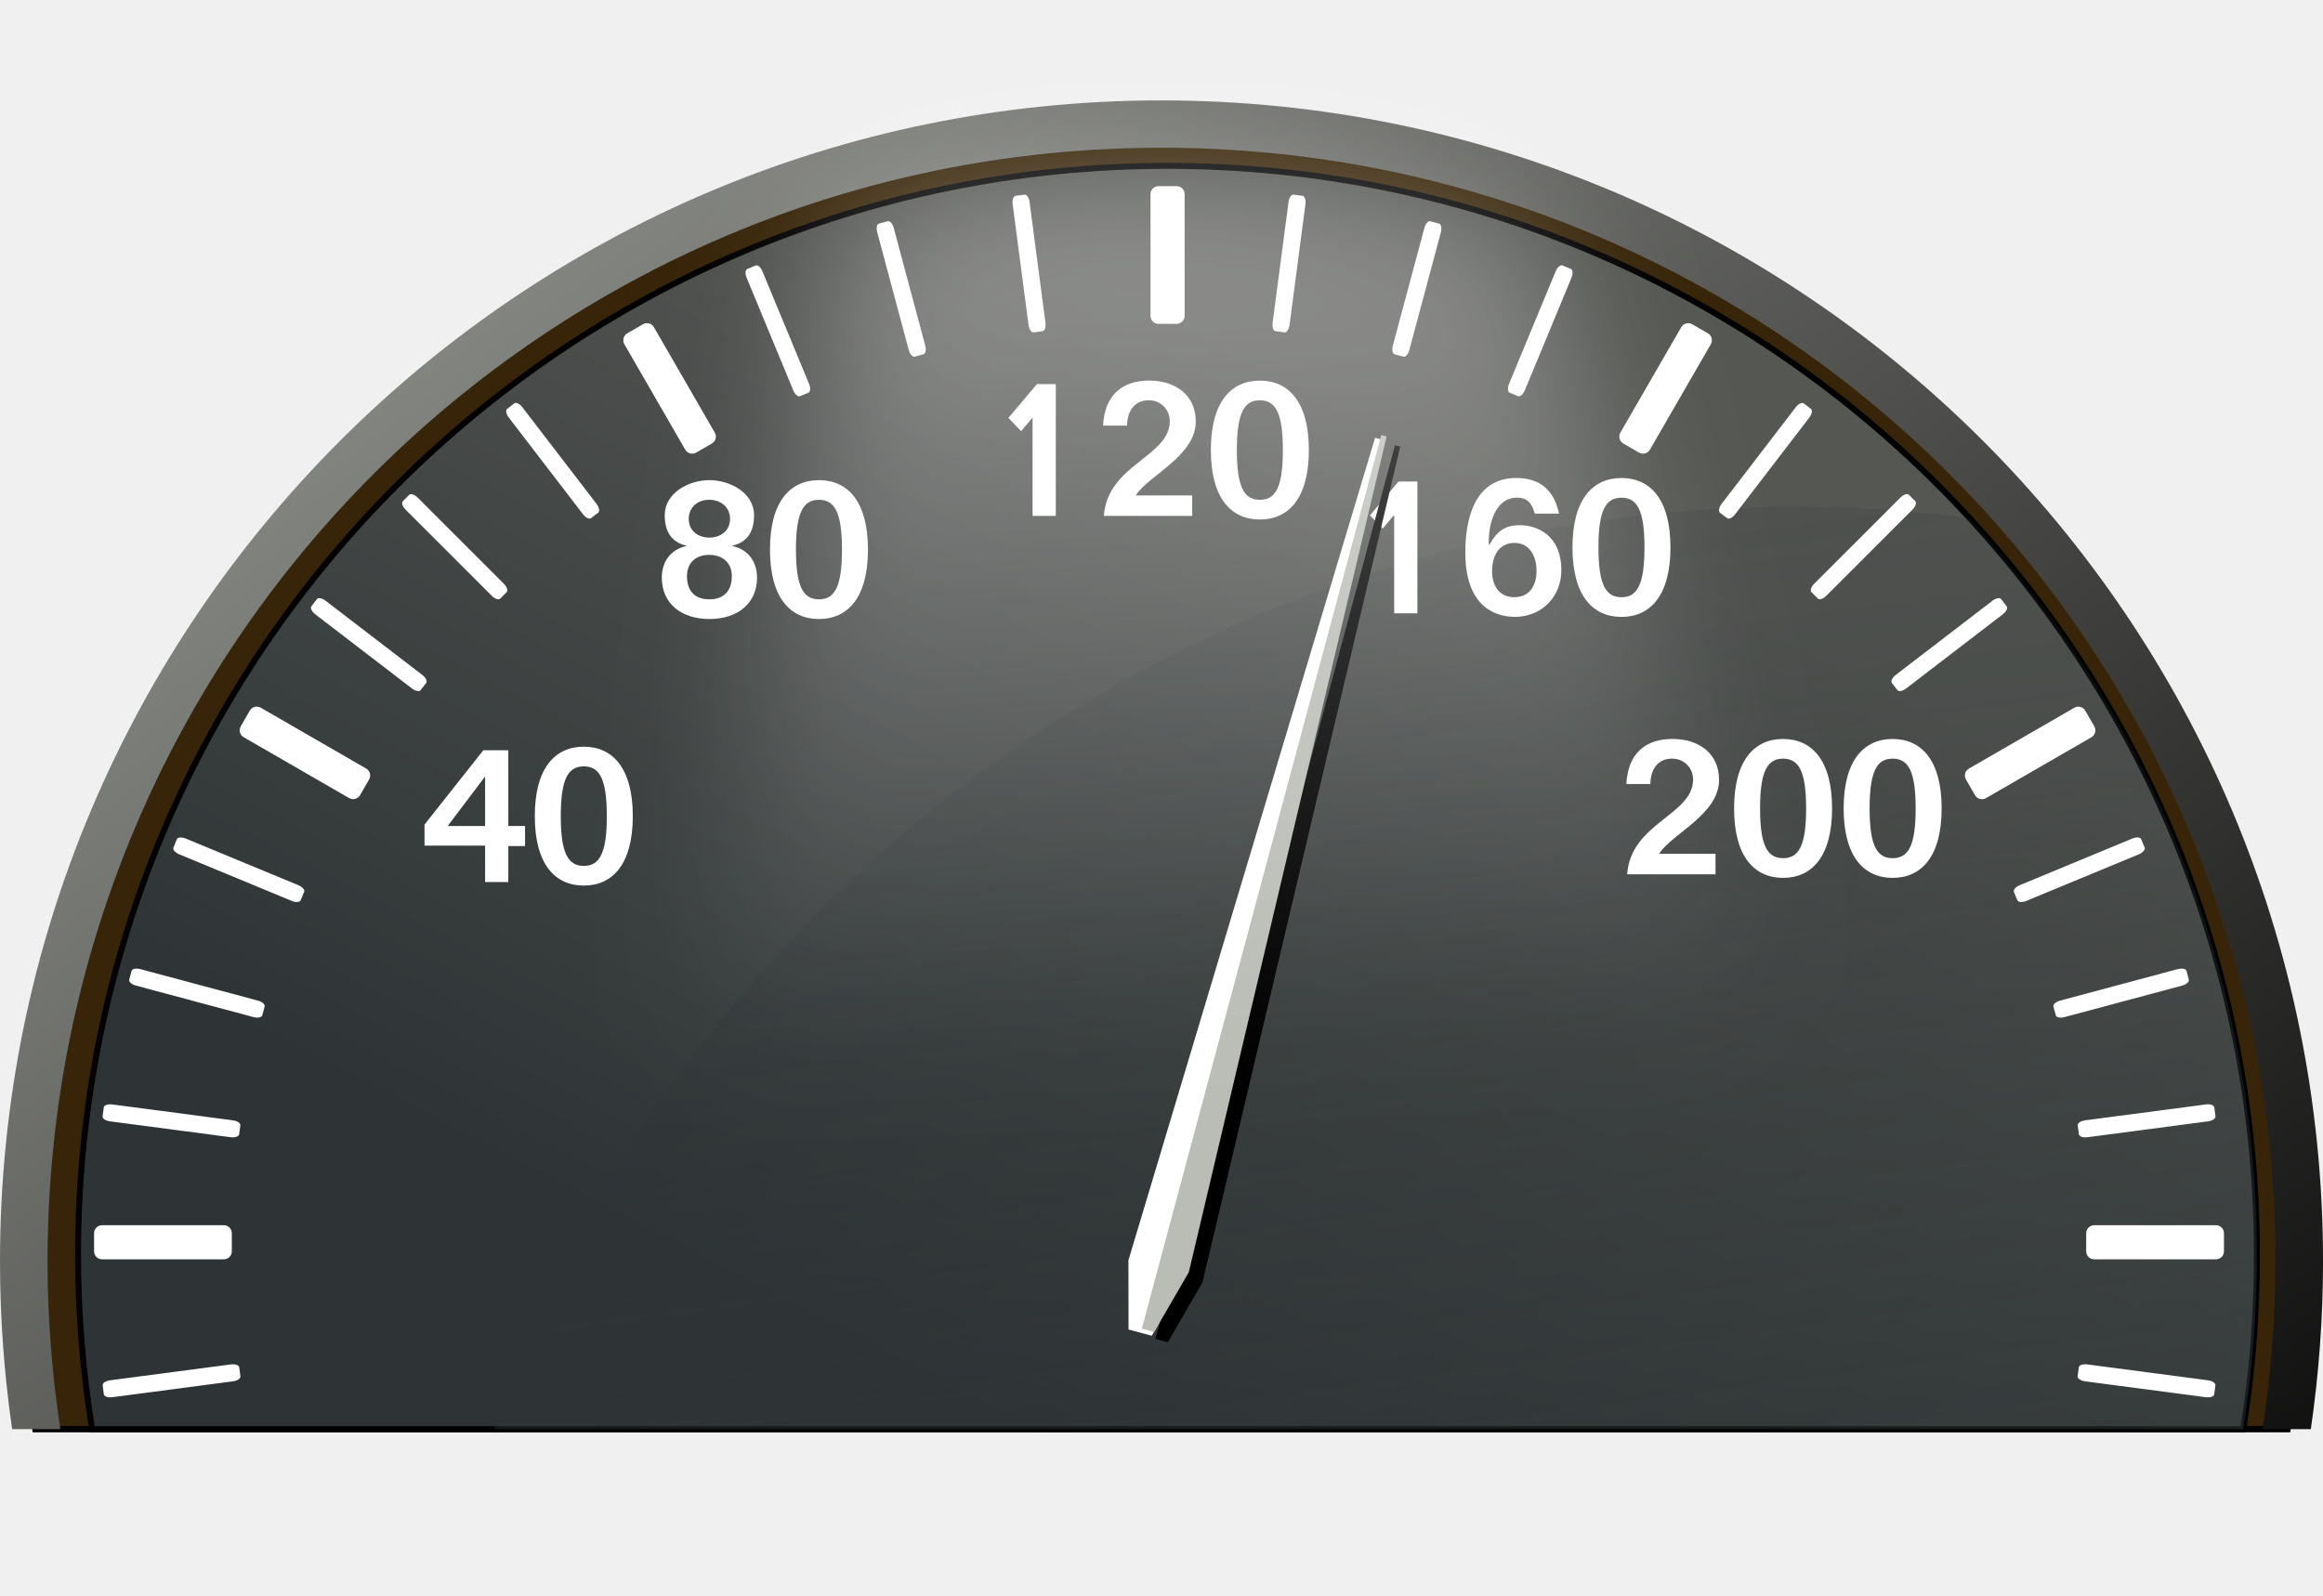
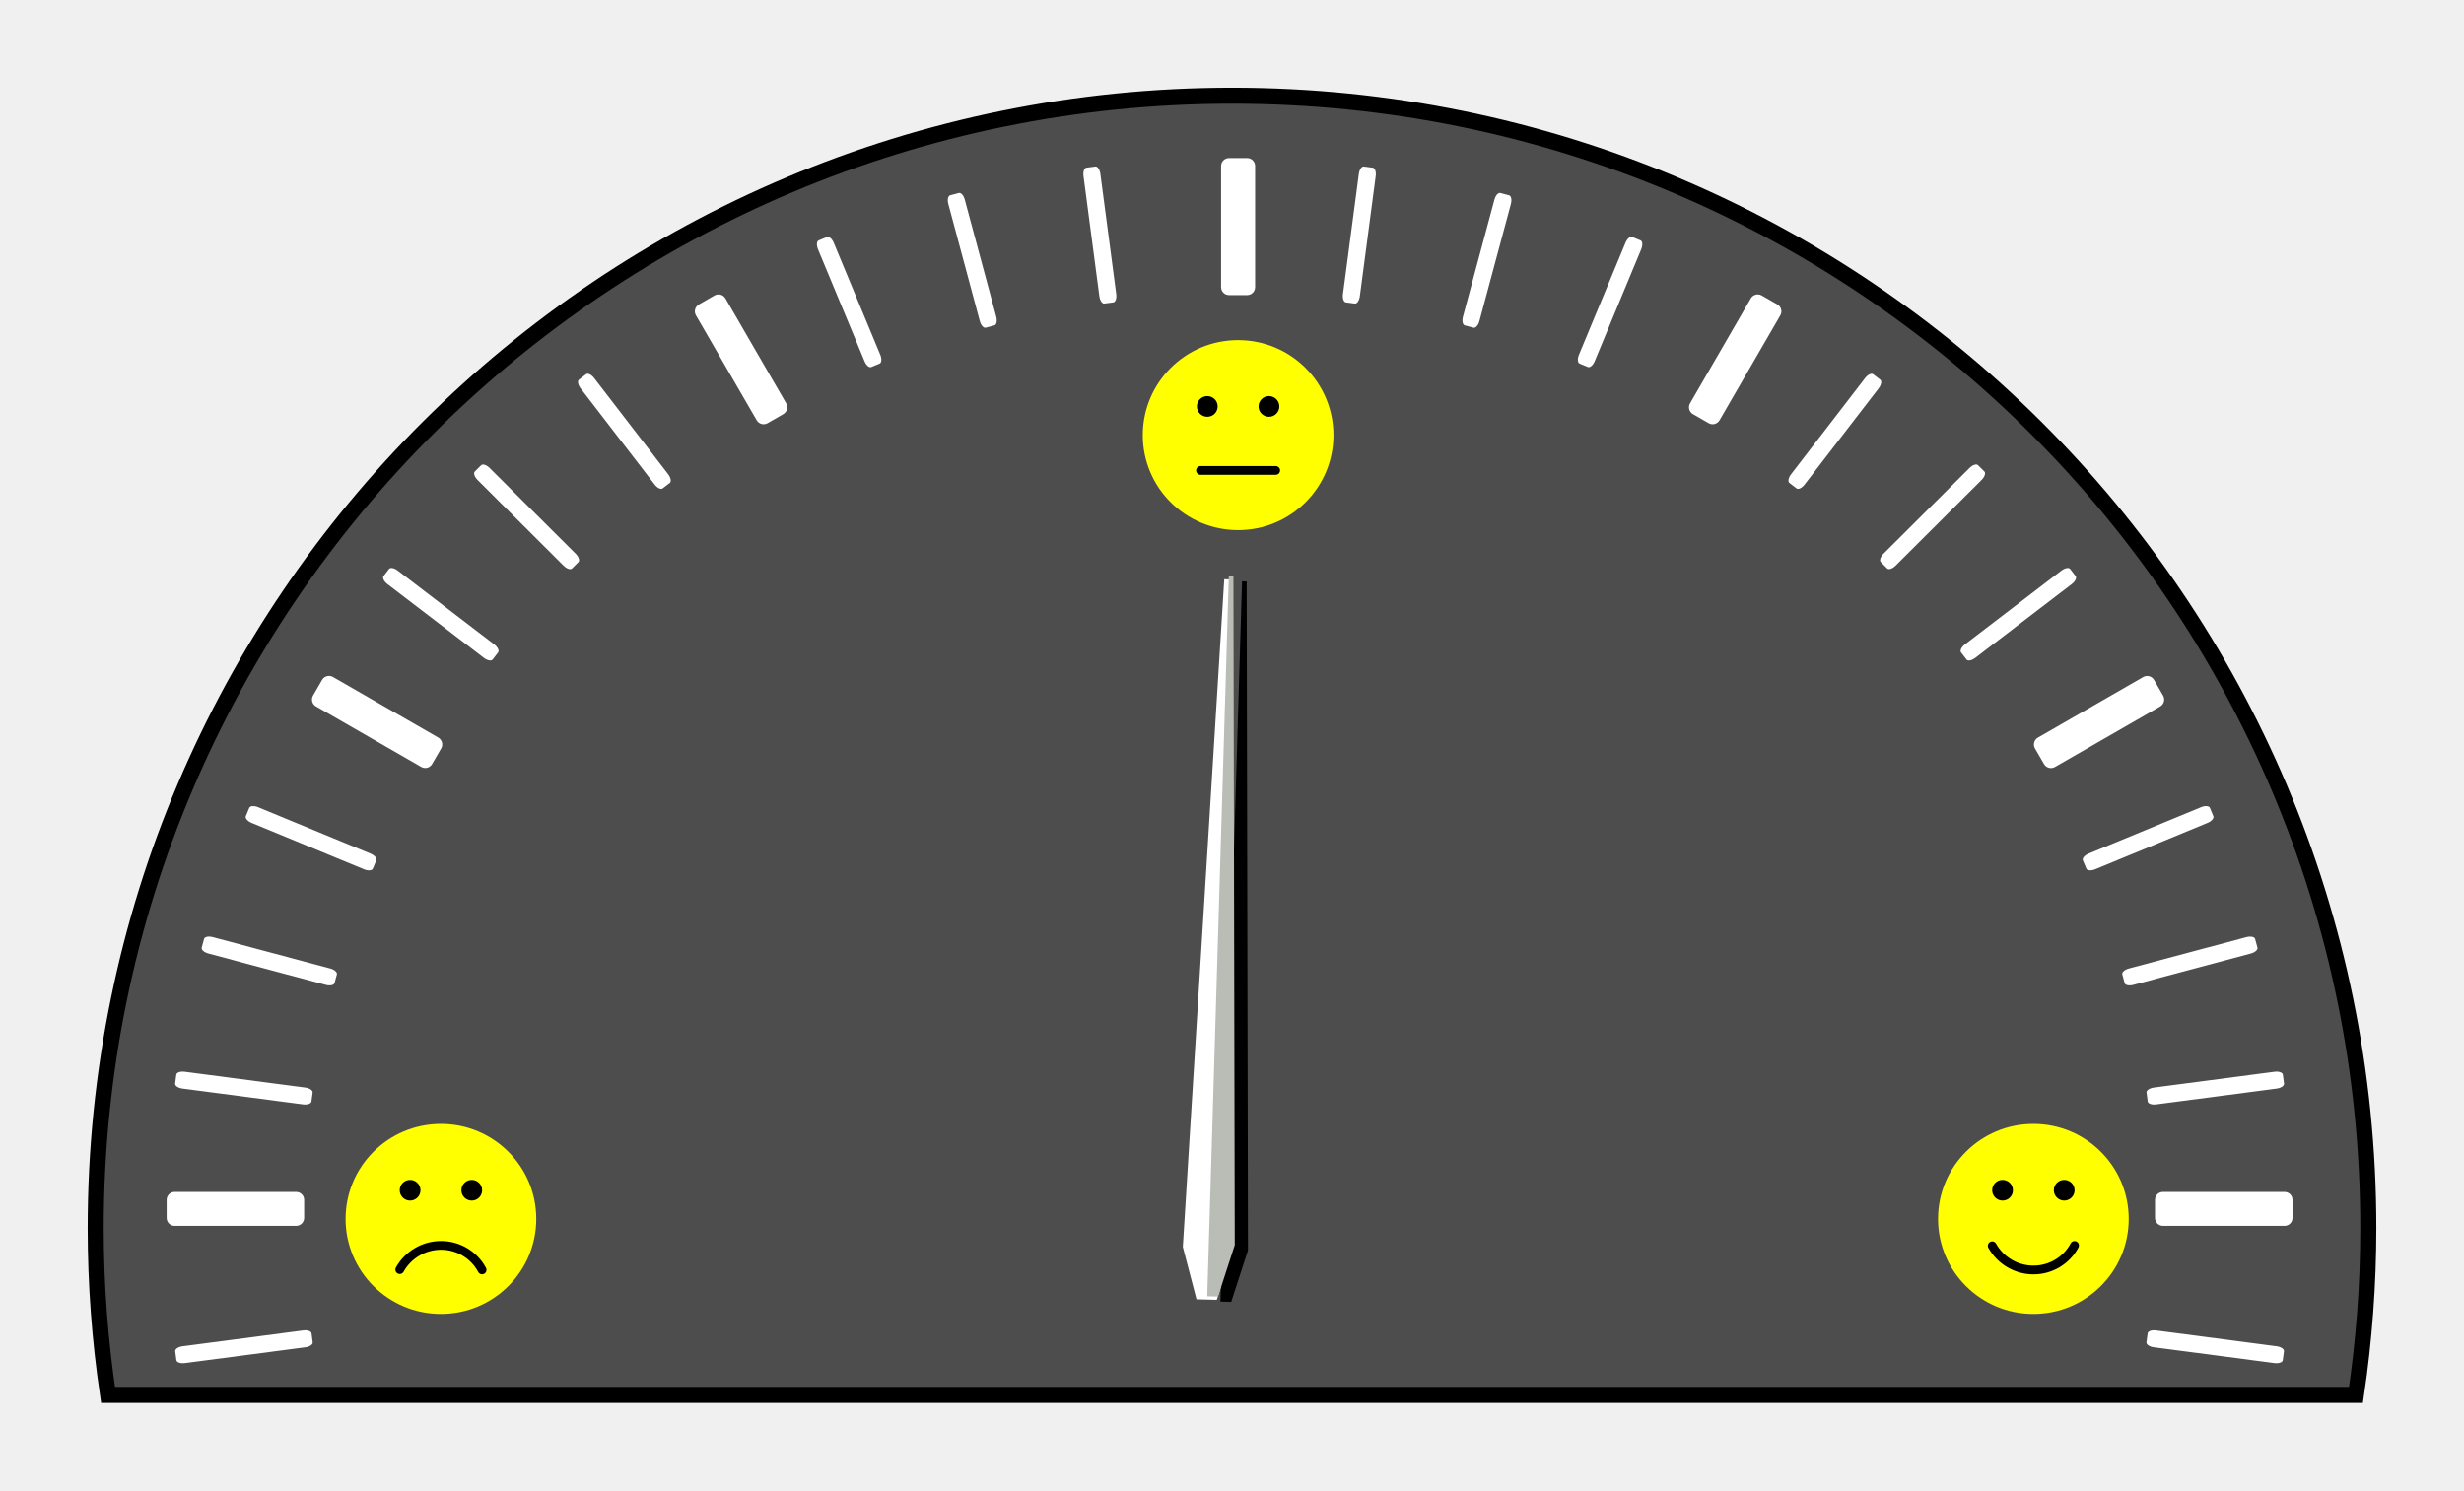
- <svg xmlns="http://www.w3.org/2000/svg" id="svg2" viewBox="0 0 340.5 233.86" version="1.1">
-   <defs id="defs4">
-     <linearGradient id="linearGradient3749" y2="304.05" gradientUnits="userSpaceOnUse" x2="360" gradientTransform="matrix(.87329 0 0 .87329 46.505 57.808)" y1="463.79" x1="276.98">
-       <stop id="stop3755" style="stop-color:#2e3436" offset="0" />
-       <stop id="stop3757" style="stop-color:#555753" offset="1" />
-     </linearGradient>
-     <linearGradient id="linearGradient4030" y2="706.16" gradientUnits="userSpaceOnUse" x2="335.56" gradientTransform="translate(12,-403)" y1="983.84" x1="373.78">
-       <stop id="stop3721" style="stop-color:#2e3436;stop-opacity:.751" offset="0" />
-       <stop id="stop3723" style="stop-color:#2e3436;stop-opacity:0" offset="1" />
-     </linearGradient>
-     <linearGradient id="linearGradient4284" y2="575.36" gradientUnits="userSpaceOnUse" x2="488" y1="293.56" x1="279">
-       <stop id="stop4280" style="stop-color:#888a85" offset="0" />
-       <stop id="stop4282" style="stop-color:#000000" offset="1" />
-     </linearGradient>
-     <linearGradient id="linearGradient4330" y2="434.35" gradientUnits="userSpaceOnUse" x2="358.65" y1="114.74" x1="345.07">
-       <stop id="stop4326" style="stop-color:#ffffff;stop-opacity:.904" offset="0" />
-       <stop id="stop4328" style="stop-color:#ffffff;stop-opacity:0" offset="1" />
-     </linearGradient>
-     <filter id="filter4336" height="1.263" width="1.263" color-interpolation-filters="sRGB" y="-.131" x="-.131">
-       <feGaussianBlur id="feGaussianBlur4338" stdDeviation="10.134" />
-     </filter>
-   </defs>
-   <g id="layer1" transform="translate(-189.75 -278.84)">
-     <path id="path2816" style="fill-rule:evenodd;color:#000000;stroke:#000000;stroke-width:.913px;fill:#382509" d="m360 296.94c-92.154 0-166.88 74.689-166.88 166.84 0 8.358 0.626 16.566 1.812 24.594h330.12c1.186-8.028 1.812-16.236 1.812-24.594 0.02-92.15-74.71-166.84-166.86-166.84z" />
-     <path id="path3688" style="block-progression:tb;fill-rule:evenodd;text-indent:0;color:#000000;text-transform:none;fill:url(#linearGradient4284)" d="m360 293.56c-93.978 0-170.25 76.241-170.25 170.22 0 8.353 0.617 16.561 1.781 24.594h7.062c-1.21-8.022-1.875-16.233-1.875-24.594 0-90.22 73.06-163.28 163.28-163.28 90.217 0 163.28 73.065 163.28 163.28 0 8.361-0.665 16.572-1.875 24.594h7.062c1.17-8.03 1.79-16.24 1.79-24.59 0-93.98-76.27-170.22-170.25-170.22z" />
-     <path id="path3694" style="fill-rule:evenodd;color:#000000;stroke:#000000;stroke-width:.873px;fill:url(#linearGradient3749)" d="m360.88 303.16c-88.193 0-159.69 71.495-159.69 159.69 0 8.695 0.725 17.213 2.062 25.531h315.31c1.337-8.317 2-16.838 2-25.531 0-88.193-71.495-159.69-159.69-159.69z" />
-     <path id="path3710" style="fill-rule:evenodd;color:#000000;fill:url(#linearGradient4030)" d="m452.56 353.16c-88.081 0-162.95 56.49-190.38 135.22h256.34c1.336-8.314 2.031-16.841 2.031-25.531 0-41.681-15.971-79.626-42.125-108.06-8.467-1.085-17.113-1.625-25.875-1.625z" />
-     <g id="flowRoot3759" style="fill:#ffffff" transform="matrix(1.1536 0 0 1.1536 2.4853 192.82)">
-       <path id="path4375" style="fill:#ffffff" d="m292.08 129.36 1.4-1.675h0.05v12.45h2.95v-16.75h-2.4l-3.625 4.3 1.625 1.675" />
-       <path id="path4377" style="fill:#ffffff" d="m305.54 128.66c0-1.75 0.875-3.225 2.75-3.225 1.6 0 2.675 1.25 2.675 2.65 0 4.55-7.925 5.5-8.375 12.05h11.225v-2.6h-7.175c1.6-2.55 7.625-5 7.625-9.4 0-3.4-2.625-5.2-5.925-5.2-3.25 0-5.65 1.675-5.85 5.725h3.05" />
-       <path id="path4379" style="fill:#ffffff" d="m322.41 125.44c2 0 2.925 1.6 2.925 6.325s-0.925 6.325-2.925 6.325-2.925-1.6-2.925-6.325 0.925-6.325 2.925-6.325m-6.225 6.325c0 6.125 2.575 8.825 6.225 8.825s6.225-2.7 6.225-8.825-2.575-8.825-6.225-8.825-6.225 2.7-6.225 8.825" />
-     </g>
-     <g id="flowRoot3787" style="fill:#ffffff" transform="matrix(1.1536 0 0 1.1536 -54.111 207.41)">
-       <path id="path4382" style="fill:#ffffff" d="m301.53 125.44c1.425 0 2.625 0.925 2.625 2.425 0 1.55-1.25 2.375-2.625 2.375-1.425 0-2.625-0.825-2.625-2.375 0-1.5 1.15-2.425 2.575-2.425h0.05m0-2.5c-2.625 0-5.675 1.625-5.675 4.45 0 1.95 0.75 3.425 2.75 3.875v0.05c-1.975 0.425-3.125 1.975-3.125 4.025 0 3.25 2.45 5.25 6.05 5.25s6.05-2 6.05-5.25c0-2.05-1.15-3.6-3.125-4.025v-0.05c2-0.45 2.75-1.925 2.75-3.875 0-2.825-3.05-4.45-5.675-4.45m0 9.5c1.5 0 2.85 0.85 2.85 2.7 0 2-1.15 2.95-2.85 2.95-1.75 0-2.85-0.95-2.85-2.95 0-1.85 1.3-2.7 2.8-2.7h0.05" />
-       <path id="path4384" style="fill:#ffffff" d="m315.45 125.44c2 0 2.925 1.6 2.925 6.325s-0.925 6.325-2.925 6.325-2.925-1.6-2.925-6.325 0.925-6.325 2.925-6.325m-6.225 6.325c0 6.125 2.575 8.825 6.225 8.825s6.225-2.7 6.225-8.825-2.575-8.825-6.225-8.825-6.225 2.7-6.225 8.825" />
-     </g>
-     <g id="flowRoot3805" style="fill:#ffffff" transform="matrix(1.1536 0 0 1.1536 -88.581 246.49)">
-       <path id="path4387" style="fill:#ffffff" d="m305.86 123.39h-3.175l-7.475 9.45v2.675h7.7v4.625h2.95v-4.575h2.125v-2.55h-2.125v-9.625m-2.95 9.625h-4.75l4.7-6.225h0.05v6.225" />
-       <path id="path4389" style="fill:#ffffff" d="m315.45 125.44c2 0 2.925 1.6 2.925 6.325s-0.925 6.325-2.925 6.325-2.925-1.6-2.925-6.325 0.925-6.325 2.925-6.325m-6.225 6.325c0 6.125 2.575 8.825 6.225 8.825s6.225-2.7 6.225-8.825-2.575-8.825-6.225-8.825-6.225 2.7-6.225 8.825" />
-     </g>
-     <g id="flowRoot3823" style="fill:#ffffff" transform="matrix(1.1536 0 0 1.1536 55.488 207.1)">
-       <path id="path4368" style="fill:#ffffff" d="m292.08 129.36 1.4-1.675h0.05v12.45h2.95v-16.75h-2.4l-3.625 4.3 1.625 1.675" />
-       <path id="path4370" style="fill:#ffffff" d="m305.97 134.76c0-1.9 0.875-3.575 2.825-3.575s2.825 1.675 2.825 3.575c0 1.825-0.875 3.325-2.825 3.325s-2.825-1.5-2.825-3.325m8.5-7.3c-0.6-2.95-2.4-4.525-5.425-4.525-5.275 0-6.475 5.15-6.475 9.475 0 7.275 4.225 8.175 6.325 8.175 3.35 0 5.875-2.55 5.875-5.9 0-4.5-3.075-5.75-5.3-5.75-1.675 0-2.8 0.6-3.85 2.5h-0.05c-0.125-1.95 0.5-6 3.575-6 1.375 0 1.9 0.8 2.25 2.025h3.075" />
-       <path id="path4372" style="fill:#ffffff" d="m322.41 125.44c2 0 2.925 1.6 2.925 6.325s-0.925 6.325-2.925 6.325-2.925-1.6-2.925-6.325 0.925-6.325 2.925-6.325m-6.225 6.325c0 6.125 2.575 8.825 6.225 8.825s6.225-2.7 6.225-8.825-2.575-8.825-6.225-8.825-6.225 2.7-6.225 8.825" />
-     </g>
-     <g id="flowRoot3841" style="fill:#ffffff" transform="matrix(1.1536 0 0 1.1536 95.237 245.36)">
-       <path id="path4392" style="fill:#ffffff" d="m291.63 128.66c0-1.75 0.875-3.225 2.75-3.225 1.6 0 2.675 1.25 2.675 2.65 0 4.55-7.925 5.5-8.375 12.05h11.225v-2.6h-7.175c1.6-2.55 7.625-5 7.625-9.4 0-3.4-2.625-5.2-5.925-5.2-3.25 0-5.65 1.675-5.85 5.725h3.05" />
-       <path id="path4394" style="fill:#ffffff" d="m308.49 125.44c2 0 2.925 1.6 2.925 6.325s-0.925 6.325-2.925 6.325-2.925-1.6-2.925-6.325 0.925-6.325 2.925-6.325m-6.225 6.325c0 6.125 2.575 8.825 6.225 8.825s6.225-2.7 6.225-8.825-2.575-8.825-6.225-8.825-6.225 2.7-6.225 8.825" />
-       <path id="path4396" style="fill:#ffffff" d="m322.41 125.44c2 0 2.925 1.6 2.925 6.325s-0.925 6.325-2.925 6.325-2.925-1.6-2.925-6.325 0.925-6.325 2.925-6.325m-6.225 6.325c0 6.125 2.575 8.825 6.225 8.825s6.225-2.7 6.225-8.825-2.575-8.825-6.225-8.825-6.225 2.7-6.225 8.825" />
-     </g>
-     <g id="g4061">
+ <svg xmlns="http://www.w3.org/2000/svg" id="svg2" viewBox="0 0 140.49 85" version="1.1" width="140.49" height="85">
+   <defs id="defs4" />
+   <g id="layer1" transform="translate(-187.6637,-408.8303)">
+     <path id="gauge" style="color:#000000;fill:#4d4d4d;fill-rule:evenodd;stroke:#000000;stroke-width:0.913px" d="m 257.912,414.287 c -35.779,0 -64.792,28.906 -64.792,64.569 0,3.235 0.243,6.411 0.704,9.518 l 128.17,0 c 0.461,-3.107 0.704,-6.284 0.704,-9.518 0.008,-35.663 -29.006,-64.569 -64.784,-64.569 z" />
+     <g id="g4061" transform="matrix(0.3882532,0,0,0.3870132,118.1405,299.3668)">
      <rect id="rect4057" style="fill:#ffffff" ry="1.171" height="20.192" width="5" y="306.13" x="358.39" />
    </g>
-     <g id="g4065" transform="matrix(.86603 .5 -.5 .86603 279.46 -118.52)">
+     <g id="g4065" transform="matrix(0.3362389,0.1935066,-0.1941266,0.335165,226.6418,253.4981)">
      <rect id="rect4067" style="fill:#ffffff" ry="1.171" height="20.192" width="5" y="306.13" x="358.39" />
    </g>
-     <g id="g4071" transform="matrix(.5 .86603 -.86603 .5 580.74 -81.425)">
+     <g id="g4071" transform="matrix(0.1941266,0.335165,-0.3362389,0.1935066,343.6147,267.8543)">
      <rect id="rect4073" style="fill:#ffffff" ry="1.171" height="20.192" width="5" y="306.13" x="358.39" />
    </g>
-     <g id="g4077" transform="matrix(.86603 -.5 .5 .86603 -182.76 242.37)">
+     <g id="g4077" transform="matrix(0.3362389,-0.1935066,0.1941266,0.335165,47.18339,393.1672)">
      <rect id="rect4079" style="fill:#ffffff" ry="1.171" height="20.192" width="5" y="306.13" x="358.39" />
    </g>
-     <g id="g4083" transform="matrix(.5 -.86603 .86603 .5 -219.86 543.65)">
+     <g id="g4083" transform="matrix(0.1941266,-0.335165,0.3362389,0.1935066,32.7792,509.7665)">
      <rect id="rect4085" style="fill:#ffffff" ry="1.171" height="20.192" width="5" y="306.13" x="358.39" />
    </g>
-     <g id="g4107" transform="matrix(.49572 -.065263 .13053 .99144 120.41 27.507)">
+     <g id="g4107" transform="matrix(0.1924649,-0.02525764,0.05067869,0.3837003,164.8901,310.0124)">
      <rect id="rect4109" style="fill:#ffffff" ry="1.171" height="20.192" width="5" y="306.13" x="358.39" />
    </g>
-     <g id="g4113" transform="matrix(.48296 -.12941 .25882 .96593 65.71 62.452)">
+     <g id="g4113" transform="matrix(0.1875108,-0.05008337,0.1004877,0.3738276,143.6527,323.5366)">
      <rect id="rect4115" style="fill:#ffffff" ry="1.171" height="20.192" width="5" y="306.13" x="358.39" />
    </g>
-     <g id="g4119" transform="matrix(.46194 -.19134 .38268 .92388 16.043 104.24)">
+     <g id="g4119" transform="matrix(0.1793497,-0.0740511,0.1485767,0.3575537,124.3693,339.7091)">
      <rect id="rect4121" style="fill:#ffffff" ry="1.171" height="20.192" width="5" y="306.13" x="358.39" />
    </g>
-     <g id="g4125" transform="matrix(.39668 -.30438 .60876 .79335 -64.903 205.36)">
+     <g id="g4125" transform="matrix(0.1540123,-0.1177991,0.236353,0.3070369,92.94174,378.8439)">
      <rect id="rect4127" style="fill:#ffffff" ry="1.171" height="20.192" width="5" y="306.13" x="358.39" />
    </g>
-     <g id="g4131" transform="matrix(.35355 -.35355 .70711 .70711 -94.798 262.98)">
+     <g id="g4131" transform="matrix(0.1372669,-0.1368285,0.2745377,0.2736609,81.33491,401.1436)">
      <rect id="rect4133" style="fill:#ffffff" ry="1.171" height="20.192" width="5" y="306.13" x="358.39" />
    </g>
-     <g id="g4137" transform="matrix(.30438 -.39668 .79335 .60876 -116.92 324)">
+     <g id="g4137" transform="matrix(0.1181765,-0.1535204,0.3080207,0.2355981,72.74598,424.7591)">
      <rect id="rect4139" style="fill:#ffffff" ry="1.171" height="20.192" width="5" y="306.13" x="358.39" />
    </g>
-     <g id="g4143" transform="matrix(.49572 .065263 -.13053 .99144 241.07 -19.598)">
+     <g id="g4143" transform="matrix(0.1924649,0.02525764,-0.05067869,0.3837003,211.7367,291.7822)">
      <rect id="rect4145" style="fill:#ffffff" ry="1.171" height="20.192" width="5" y="306.13" x="358.39" />
    </g>
-     <g id="g4149" transform="matrix(.48296 .12941 -.25882 .96593 304.98 -30.952)">
+     <g id="g4149" transform="matrix(0.1875108,0.05008337,-0.1004877,0.3738276,236.55,287.388)">
      <rect id="rect4151" style="fill:#ffffff" ry="1.171" height="20.192" width="5" y="306.13" x="358.39" />
    </g>
-     <g id="g4155" transform="matrix(.46194 .19134 -.38268 .92388 369.82 -33.868)">
+     <g id="g4155" transform="matrix(0.1793497,0.0740511,-0.1485767,0.3575537,261.7243,286.2595)">
      <rect id="rect4157" style="fill:#ffffff" ry="1.171" height="20.192" width="5" y="306.13" x="358.39" />
    </g>
-     <g id="g4161" transform="matrix(.39668 .30438 -.60876 .79335 497.87 -14.33)">
+     <g id="g4161" transform="matrix(0.1540123,0.1177991,-0.236353,0.3070369,311.4402,293.8209)">
      <rect id="rect4163" style="fill:#ffffff" ry="1.171" height="20.192" width="5" y="306.13" x="358.39" />
    </g>
-     <g id="g4167" transform="matrix(.35355 .35355 -.70711 .70711 558.89 7.7896)">
+     <g id="g4167" transform="matrix(0.1372669,0.1368285,-0.2745377,0.2736609,335.1314,302.3815)">
      <rect id="rect4169" style="fill:#ffffff" ry="1.171" height="20.192" width="5" y="306.13" x="358.39" />
    </g>
-     <g id="g4173" transform="matrix(.30438 .39668 -.79335 .60876 616.5 37.685)">
+     <g id="g4173" transform="matrix(0.1181765,0.1535204,-0.3080207,0.2355981,357.4986,313.9514)">
      <rect id="rect4175" style="fill:#ffffff" ry="1.171" height="20.192" width="5" y="306.13" x="358.39" />
    </g>
-     <g id="g4179" transform="matrix(.19134 .46194 -.92388 .38268 717.63 118.63)">
+     <g id="g4179" transform="matrix(0.07428836,0.1787769,-0.3586993,0.1481022,396.7627,345.2782)">
      <rect id="rect4181" style="fill:#ffffff" ry="1.171" height="20.192" width="5" y="306.13" x="358.39" />
    </g>
-     <g id="g4185" transform="matrix(.19134 -.46194 .92388 .38268 -136.46 452.05)">
+     <g id="g4185" transform="matrix(0.07428836,-0.1787769,0.3586993,0.1481022,65.15951,474.3161)">
      <rect id="rect4187" style="fill:#ffffff" ry="1.171" height="20.192" width="5" y="306.13" x="358.39" />
    </g>
-     <g id="g4191" transform="matrix(.12941 -.48296 .96593 .25882 -133.54 516.89)">
+     <g id="g4191" transform="matrix(0.05024384,-0.1869119,0.3750254,0.1001667,66.29321,499.4101)">
      <rect id="rect4193" style="fill:#ffffff" ry="1.171" height="20.192" width="5" y="306.13" x="358.39" />
    </g>
-     <g id="g4197" transform="matrix(.065263 -.49572 .99144 .13053 -122.19 580.79)">
+     <g id="g4197" transform="matrix(0.02533857,-0.1918502,0.3849297,0.05051683,70.69988,524.1402)">
      <rect id="rect4199" style="fill:#ffffff" ry="1.171" height="20.192" width="5" y="306.13" x="358.39" />
      <rect id="rect4201" style="fill:#ffffff" ry="1.171" height="20.192" width="5" y="598.13" x="358.39" />
    </g>
-     <g id="g4203" transform="matrix(0 -1 1 0 -102.59 821.86)">
+     <g id="g4203" transform="matrix(0,-0.3870132,0.3882532,0,78.30965,617.4375)">
      <rect id="rect4205" style="fill:#ffffff" ry="1.171" height="20.192" width="5" y="306.13" x="358.39" />
      <rect id="rect4207" style="fill:#ffffff" ry="1.171" height="20.192" width="5" y="598.13" x="358.39" />
    </g>
-     <g id="g4209" transform="matrix(.12941 .48296 -.96593 .25882 759.41 168.3)">
+     <g id="g4209" transform="matrix(0.05024384,0.1869119,-0.3750254,0.1001667,412.9839,364.5012)">
      <rect id="rect4211" style="fill:#ffffff" ry="1.171" height="20.192" width="5" y="306.13" x="358.39" />
    </g>
-     <g id="g4215" transform="matrix(.065263 .49572 -.99144 .13053 794.36 222.99)">
+     <g id="g4215" transform="matrix(0.02533857,0.1918502,-0.3849297,0.05051683,426.5533,385.6669)">
      <rect id="rect4217" style="fill:#ffffff" ry="1.171" height="20.192" width="5" y="306.13" x="358.39" />
      <rect id="rect4219" style="fill:#ffffff" ry="1.171" height="20.192" width="5" y="598.13" x="358.39" />
    </g>
-     <path id="rect4235" style="fill:#ffffff" d="m391.31 343.02 1.336 0.358-28.987 122.52-5.087 8.775-3.403-0.912-0.018-10.143 36.158-120.6z" />
-     <path id="path4344" style="fill:#000000" d="m394.22 344.12-35.106 131.02 1.808 0.485 5.081-8.758 28.991-122.54-0.775-0.208z" />
-     <path id="path4263" style="fill:#babdb6" d="m392.22 342.62-35.106 131.02 1.808 0.485 5.081-8.758 28.991-122.54-0.775-0.208z" />
-     <path id="path4316" style="filter:url(#filter4336);fill:url(#linearGradient4330)" d="m360.88 303.16c-16.78 0-32.962 2.607-48.156 7.406l-31.812 177.81h185.19l-51.48-175.94c-16.797-6.004-34.889-9.281-53.75-9.281z" />
+     <g id="pointer" transform="matrix(0.3194406,-0.07027573,0.07619079,0.2946409,106.3324,368.2933)">
+       <path d="m 391.31,343.02 1.336,0.358 -28.987,122.52 -5.087,8.775 -3.403,-0.912 -0.018,-10.143 36.158,-120.6 z" style="fill:#ffffff" id="rect4235" />
+       <path d="m 394.22,344.12 -35.106,131.02 1.808,0.485 5.081,-8.758 28.991,-122.54 -0.775,-0.208 z" style="fill:#000000" id="path4344" />
+       <path d="m 392.22,342.62 -35.106,131.02 1.808,0.485 5.081,-8.758 28.991,-122.54 -0.775,-0.208 z" style="fill:#babdb6" id="path4263" />
+     </g>
+     <ellipse style="color:#000000;display:inline;overflow:visible;visibility:visible;opacity:1;fill:#ffff00;fill-opacity:1;fill-rule:nonzero;stroke:none;stroke-width:0.5;stroke-linecap:round;stroke-linejoin:round;stroke-miterlimit:4;stroke-dasharray:none;stroke-dashoffset:0;stroke-opacity:1;marker:none;enable-background:accumulate" id="path7631" cx="303.601" cy="478.339" rx="5.436" ry="5.418" />
+     <g id="g7637" transform="matrix(0.3882532,0,0,0.3870132,237.5531,346.2905)">
+       <circle r="1.525" cy="336.974" cx="165.588" id="path7633" style="color:#000000;display:inline;overflow:visible;visibility:visible;opacity:1;fill:#000000;fill-opacity:1;fill-rule:nonzero;stroke:none;stroke-width:0.5;stroke-linecap:round;stroke-linejoin:round;stroke-miterlimit:4;stroke-dasharray:none;stroke-dashoffset:0;stroke-opacity:1;marker:none;enable-background:accumulate" />
+       <circle style="color:#000000;display:inline;overflow:visible;visibility:visible;opacity:1;fill:#000000;fill-opacity:1;fill-rule:nonzero;stroke:none;stroke-width:0.5;stroke-linecap:round;stroke-linejoin:round;stroke-miterlimit:4;stroke-dasharray:none;stroke-dashoffset:0;stroke-opacity:1;marker:none;enable-background:accumulate" id="circle7635" cx="174.643" cy="336.974" r="1.525" />
+     </g>
+     <path id="circle7641" style="color:#000000;display:inline;overflow:visible;visibility:visible;opacity:1;fill:#ffff00;fill-opacity:1;fill-rule:nonzero;stroke:#000000;stroke-width:0.5;stroke-linecap:round;stroke-linejoin:round;stroke-miterlimit:4;stroke-dasharray:none;stroke-dashoffset:0;stroke-opacity:1;marker:none;enable-background:accumulate" d="m 569.091,2.638 a 2.684,2.667 0 0 1 -0.078,2.719 2.684,2.667 0 0 1 -2.438,1.237" transform="matrix(0.5415137,0.8406919,-0.8422635,0.539066,0,0)" />
+     <ellipse cy="478.339" cx="212.804" id="circle7652" style="color:#000000;display:inline;overflow:visible;visibility:visible;opacity:1;fill:#ffff00;fill-opacity:1;fill-rule:nonzero;stroke:none;stroke-width:0.5;stroke-linecap:round;stroke-linejoin:round;stroke-miterlimit:4;stroke-dasharray:none;stroke-dashoffset:0;stroke-opacity:1;marker:none;enable-background:accumulate" rx="5.436" ry="5.418" />
+     <g transform="matrix(0.3882532,0,0,0.3870132,146.7563,346.2905)" id="g7654">
+       <circle style="color:#000000;display:inline;overflow:visible;visibility:visible;opacity:1;fill:#000000;fill-opacity:1;fill-rule:nonzero;stroke:none;stroke-width:0.5;stroke-linecap:round;stroke-linejoin:round;stroke-miterlimit:4;stroke-dasharray:none;stroke-dashoffset:0;stroke-opacity:1;marker:none;enable-background:accumulate" id="circle7656" cx="165.588" cy="336.974" r="1.525" />
+       <circle r="1.525" cy="336.974" cx="174.643" id="circle7658" style="color:#000000;display:inline;overflow:visible;visibility:visible;opacity:1;fill:#000000;fill-opacity:1;fill-rule:nonzero;stroke:none;stroke-width:0.5;stroke-linecap:round;stroke-linejoin:round;stroke-miterlimit:4;stroke-dasharray:none;stroke-dashoffset:0;stroke-opacity:1;marker:none;enable-background:accumulate" />
+     </g>
+     <path transform="matrix(0.5415137,-0.8406919,-0.8422635,-0.539066,0,0)" d="m -289.358,-441.48 a 2.684,2.667 0 0 1 -0.078,2.719 2.684,2.667 0 0 1 -2.438,1.237" style="color:#000000;display:inline;overflow:visible;visibility:visible;opacity:1;fill:#ffff00;fill-opacity:1;fill-rule:nonzero;stroke:#000000;stroke-width:0.5;stroke-linecap:round;stroke-linejoin:round;stroke-miterlimit:4;stroke-dasharray:none;stroke-dashoffset:0;stroke-opacity:1;marker:none;enable-background:accumulate" id="path7660" />
+     <ellipse style="color:#000000;display:inline;overflow:visible;visibility:visible;opacity:1;fill:#ffff00;fill-opacity:1;fill-rule:nonzero;stroke:none;stroke-width:0.5;stroke-linecap:round;stroke-linejoin:round;stroke-miterlimit:4;stroke-dasharray:none;stroke-dashoffset:0;stroke-opacity:1;marker:none;enable-background:accumulate" id="circle7667" cx="258.257" cy="433.643" rx="5.436" ry="5.418" />
+     <g id="g7669" transform="matrix(0.3882532,0,0,0.3870132,192.2093,301.5937)">
+       <circle r="1.525" cy="336.974" cx="165.588" id="circle7671" style="color:#000000;display:inline;overflow:visible;visibility:visible;opacity:1;fill:#000000;fill-opacity:1;fill-rule:nonzero;stroke:none;stroke-width:0.5;stroke-linecap:round;stroke-linejoin:round;stroke-miterlimit:4;stroke-dasharray:none;stroke-dashoffset:0;stroke-opacity:1;marker:none;enable-background:accumulate" />
+       <circle style="color:#000000;display:inline;overflow:visible;visibility:visible;opacity:1;fill:#000000;fill-opacity:1;fill-rule:nonzero;stroke:none;stroke-width:0.5;stroke-linecap:round;stroke-linejoin:round;stroke-miterlimit:4;stroke-dasharray:none;stroke-dashoffset:0;stroke-opacity:1;marker:none;enable-background:accumulate" id="circle7673" cx="174.643" cy="336.974" r="1.525" />
+     </g>
+     <path style="fill:none;fill-rule:evenodd;stroke:#000000;stroke-width:0.5;stroke-linecap:round;stroke-linejoin:miter;stroke-miterlimit:4;stroke-dasharray:none;stroke-opacity:1" d="m 256.114,435.656 4.286,0" id="path7689" />
  </g>
</svg>
